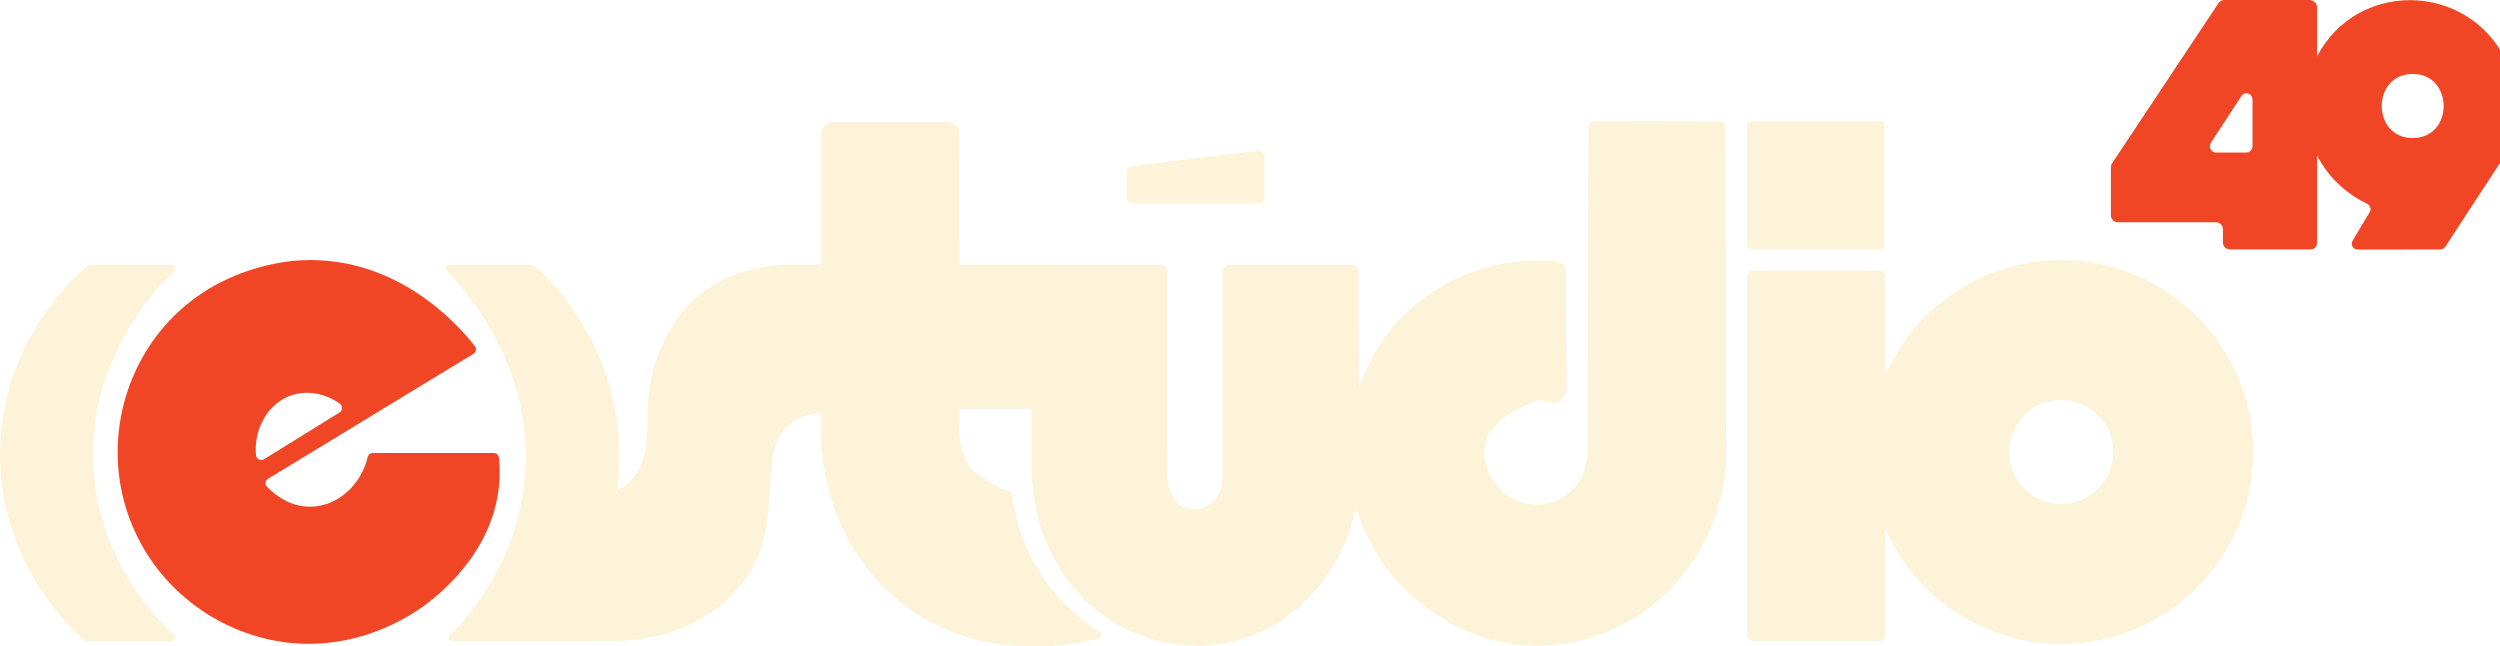
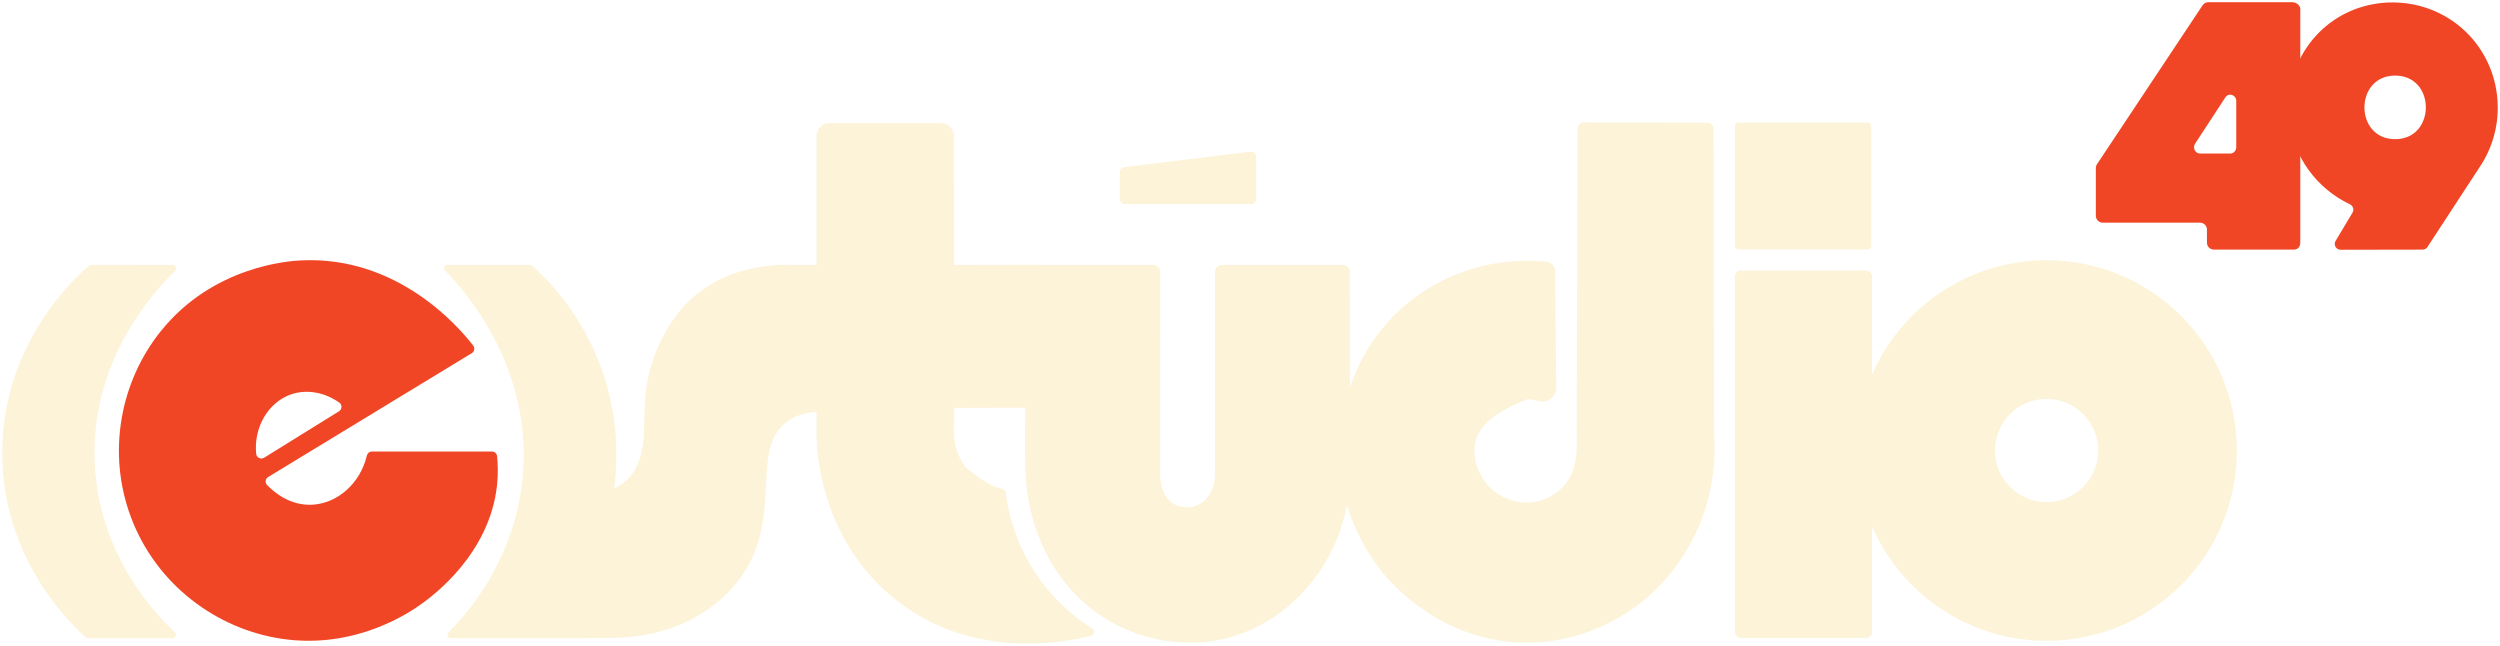
- <svg xmlns="http://www.w3.org/2000/svg" viewBox="35.836 -676.874 333.267 86.081" role="img" aria-label="(e)studio49">
+ <svg xmlns="http://www.w3.org/2000/svg" viewBox="35.536 -677.174 336.02 86.803" role="img" aria-label="(e)studio49">
  <g transform="scale(1 -1)">
    <path fill="#FCF3D9" fill-rule="nonzero" d="M58.709 591.396L47.363 591.396C47.248 591.396 47.14 591.433 47.053 591.511C45.212 593.137 35.742 602.039 35.836 616.507C35.929 631.079 45.651 639.886 47.507 641.467C47.592 641.54 47.697 641.575 47.809 641.575C51.454 641.572 55.099 641.57 58.744 641.565C59.168 641.565 59.383 641.051 59.076 640.754C56.047 637.86 47.285 628.207 48.326 614.049C49.181 602.376 56.169 594.869 59.036 592.209C59.353 591.917 59.138 591.396 58.709 591.396" />
    <path fill="#FCF3D9" fill-rule="nonzero" d="M96.111 591.396L114.52 591.396C114.605 591.438 114.688 591.481 114.767 591.526C118.941 593.901 118.417 602.58 117.554 608.508C117.552 608.523 117.552 608.538 117.554 608.555C118.23 611.552 119.36 618.472 116.721 626.606C114.164 634.489 109.411 639.354 107.081 641.455C106.998 641.53 106.896 641.565 106.786 641.565L95.662 641.565C95.268 641.565 95.068 641.091 95.345 640.811C98.284 637.835 107.215 627.531 105.773 612.886C104.706 602.046 98.548 594.904 95.794 592.144C95.515 591.865 95.717 591.396 96.111 591.396" />
    <path fill="#FCF3D9" fill-rule="nonzero" d="M147.208 641.565C147.188 634.974 147.168 628.382 147.148 621.793C143.935 622.055 142.171 621.187 141.166 620.389C136.296 616.512 140.891 607.563 135.053 599.5C133.546 597.419 131.907 596.172 131.106 595.578C127.412 592.826 122.776 591.431 117.445 591.431L113.091 591.431C112.984 596.83 112.877 602.229 112.769 607.625C113.328 608.718 113.887 609.808 114.446 610.899C119.475 610.899 121.895 613.623 122.09 619.171C122.185 621.087 122.09 623.809 122.669 626.534C123.757 631.638 126.688 635.206 127.392 635.969C132.748 641.78 140.375 641.622 141.832 641.565Z" />
    <path fill="#FCF3D9" fill-rule="nonzero" d="M162.022 660.625C162.973 660.625 163.743 659.857 163.743 658.906L163.778 641.564C167.466 641.572 171.153 641.579 174.84 641.587C175.15 641.587 175.392 641.325 175.367 641.018C174.858 634.966 174.351 628.916 173.843 622.863C173.82 622.596 173.576 622.377 173.309 622.377C167.428 622.364 163.786 622.354 163.778 622.354L163.778 620.224C163.699 619.333 163.576 616.626 165.355 614.318C168.224 612.066 169.085 611.749 170.317 611.447C170.527 611.394 170.684 611.225 170.709 611.01C170.996 608.718 171.769 605.048 174.075 601.171C176.714 596.73 180.142 594.078 182.37 592.668C182.757 592.424 182.657 591.84 182.213 591.728C178.288 590.715 165.462 588.362 155.136 597.214C145.793 605.22 145.329 616.539 145.282 618.407L145.282 658.904C145.282 659.854 146.053 660.625 147.003 660.625Z" />
    <path fill="#FCF3D9" fill-rule="nonzero" d="M174.272 641.565L190.551 641.565C191.07 641.565 191.489 641.146 191.486 640.629C191.484 631.558 191.481 622.49 191.476 613.392C191.476 610.764 192.789 608.978 195.109 608.978C197.227 608.978 198.841 610.87 198.841 613.392L198.834 640.629C198.834 641.146 199.253 641.565 199.769 641.565L216.028 641.565C216.544 641.565 216.964 641.146 216.964 640.629C216.974 631.661 216.986 622.692 216.996 613.707C216.996 601.303 207.314 590.793 195.613 590.793C183.206 590.793 173.321 600.674 173.321 615.237L173.334 640.629C173.334 641.146 173.753 641.565 174.272 641.565" />
    <path fill="#FCF3D9" fill-rule="nonzero" d="M265.857 659.829C265.882 646.185 265.907 632.54 265.932 618.894L265.932 618.846C266.084 616.636 266.062 613.096 264.817 609.037C264.103 606.714 262.085 601.282 256.868 596.811C255.331 595.498 249.339 590.691 240.487 590.794C229.245 590.927 222.469 598.871 221.486 600.063C220.007 601.858 215.456 607.873 215.449 616.819C215.446 617.546 215.551 625.463 220.815 632.366C222.073 634.017 223.288 635.168 223.886 635.706C225.116 636.817 228.876 639.98 234.761 641.412C236.578 641.854 239.379 642.323 242.84 642.051C242.895 642.051 244.065 642.058 244.441 641.3C244.491 641.2 244.539 641.06 244.551 640.881C244.604 635.629 244.656 630.377 244.706 625.126C244.718 623.888 243.543 622.92 242.356 623.277C241.887 623.417 241.373 623.507 240.804 623.507C235.086 621.256 233.564 618.951 233.726 616.209C233.893 613.42 235.699 611.729 236.116 611.359C236.488 611.027 238.187 609.626 240.702 609.626C243.124 609.626 245.444 610.978 246.552 613.055C247.662 615.135 247.46 617.315 247.46 619.068L247.575 659.859C247.577 660.335 247.964 660.72 248.441 660.72C253.959 660.71 259.478 660.7 264.996 660.69C265.473 660.69 265.857 660.303 265.857 659.829" />
    <path fill="#FCF3D9" fill-rule="nonzero" d="M287.153 640.023L287.153 592.207C287.153 591.783 286.809 591.436 286.385 591.436L269.51 591.436C269.078 591.436 268.724 591.79 268.724 592.222L268.724 640.041C268.724 640.465 269.068 640.809 269.492 640.809L286.367 640.809C286.801 640.809 287.153 640.455 287.153 640.023" />
    <path fill="#FCF3D9" fill-rule="nonzero" d="M286.547 643.64L269.223 643.64C268.956 643.64 268.736 643.857 268.736 644.124L268.736 660.233C268.736 660.5 268.956 660.717 269.223 660.717L286.547 660.717C286.816 660.717 287.034 660.5 287.034 660.233L287.034 644.124C287.034 643.857 286.816 643.64 286.547 643.64" />
    <path fill="#FCF3D9" fill-rule="nonzero" d="M310.612 642.199C296.484 642.199 285.032 630.747 285.032 616.619C285.032 602.491 296.484 591.041 310.612 591.041C324.74 591.041 336.192 602.491 336.192 616.619C336.192 630.747 324.74 642.199 310.612 642.199M310.612 609.686C306.782 609.686 303.677 612.789 303.677 616.619C303.677 620.449 306.782 623.554 310.612 623.554C314.442 623.554 317.547 620.449 317.547 616.619C317.547 612.789 314.442 609.686 310.612 609.686" />
    <path fill="#F14625" fill-rule="nonzero" d="M101.658 616.487L85.515 616.487C85.188 616.487 84.922 616.256 84.845 615.937C83.945 612.16 80.859 609.488 77.459 609.334C74.532 609.201 72.391 610.984 71.427 611.99C71.121 612.306 71.198 612.827 71.573 613.055C80.699 618.604 89.823 624.155 98.949 629.706C99.302 629.921 99.395 630.389 99.143 630.718C97.135 633.329 88.914 642.806 75.995 642.176C74.407 642.099 64.184 641.43 57.148 632.662C51.669 625.834 49.905 616.309 53.124 607.688C56.513 598.607 64.657 592.604 73.432 591.31C83.363 589.849 90.702 594.92 92.28 596.067C93.655 597.071 101.366 602.689 102.343 611.988C102.503 613.507 102.452 614.835 102.346 615.863C102.311 616.219 102.017 616.487 101.658 616.487M81.103 621.897C77.746 619.815 74.388 617.733 71.031 615.65C70.593 615.379 70.014 615.666 69.966 616.179C69.618 619.799 71.631 623.103 74.622 624.155C76.744 624.901 79.18 624.45 81.14 623.061C81.546 622.771 81.525 622.158 81.103 621.897" />
    <path fill="#F14625" fill-rule="nonzero" d="M344.713 675.951C344.713 676.462 344.175 676.874 343.663 676.874L332.349 676.874C332.04 676.874 331.748 676.717 331.576 676.457C326.848 669.34 322.118 662.219 317.388 655.102C317.285 654.949 317.233 654.77 317.233 654.588L317.233 648.176C317.233 647.662 317.65 647.245 318.161 647.245L331.236 647.245C331.75 647.245 332.167 646.831 332.167 646.317L332.167 644.556C332.167 644.045 332.581 643.628 333.095 643.628L343.885 643.628C344.402 643.628 344.713 644.047 344.713 644.564ZM330.574 657.861C331.928 659.933 333.28 662.006 334.634 664.076C335.081 664.764 336.107 664.432 336.107 663.598L336.107 657.383C336.107 656.917 335.745 656.537 335.301 656.537L331.24 656.537C330.592 656.537 330.208 657.3 330.574 657.861" />
    <path fill="#F14625" fill-rule="nonzero" d="M366.94 672.92C362.127 677.553 354.713 678.067 349.389 674.569C344.848 671.585 342.543 666.154 343.224 660.885C343.85 656.03 346.941 651.826 351.375 649.716C351.801 649.514 351.976 649.005 351.734 648.598C350.976 647.331 350.217 646.063 349.459 644.796C349.144 644.269 349.524 643.603 350.137 643.603C353.807 643.611 357.48 643.616 361.15 643.623C361.414 643.623 361.663 643.758 361.808 643.98C364.241 647.702 366.671 651.425 369.103 655.149C372.653 660.86 371.73 668.31 366.94 672.92M357.462 658.469C351.955 658.469 351.964 667.015 357.462 667.015C362.969 667.015 362.961 658.469 357.462 658.469" />
    <path fill="#FCF3D9" fill-rule="nonzero" d="M203.724 649.758L186.703 649.758C186.343 649.758 186.051 650.05 186.051 650.41L186.051 654.067C186.051 654.397 186.297 654.675 186.624 654.715C192.298 655.407 197.971 656.1 203.645 656.792C204.034 656.84 204.376 656.536 204.376 656.145L204.376 650.41C204.376 650.05 204.084 649.758 203.724 649.758" />
  </g>
</svg>
